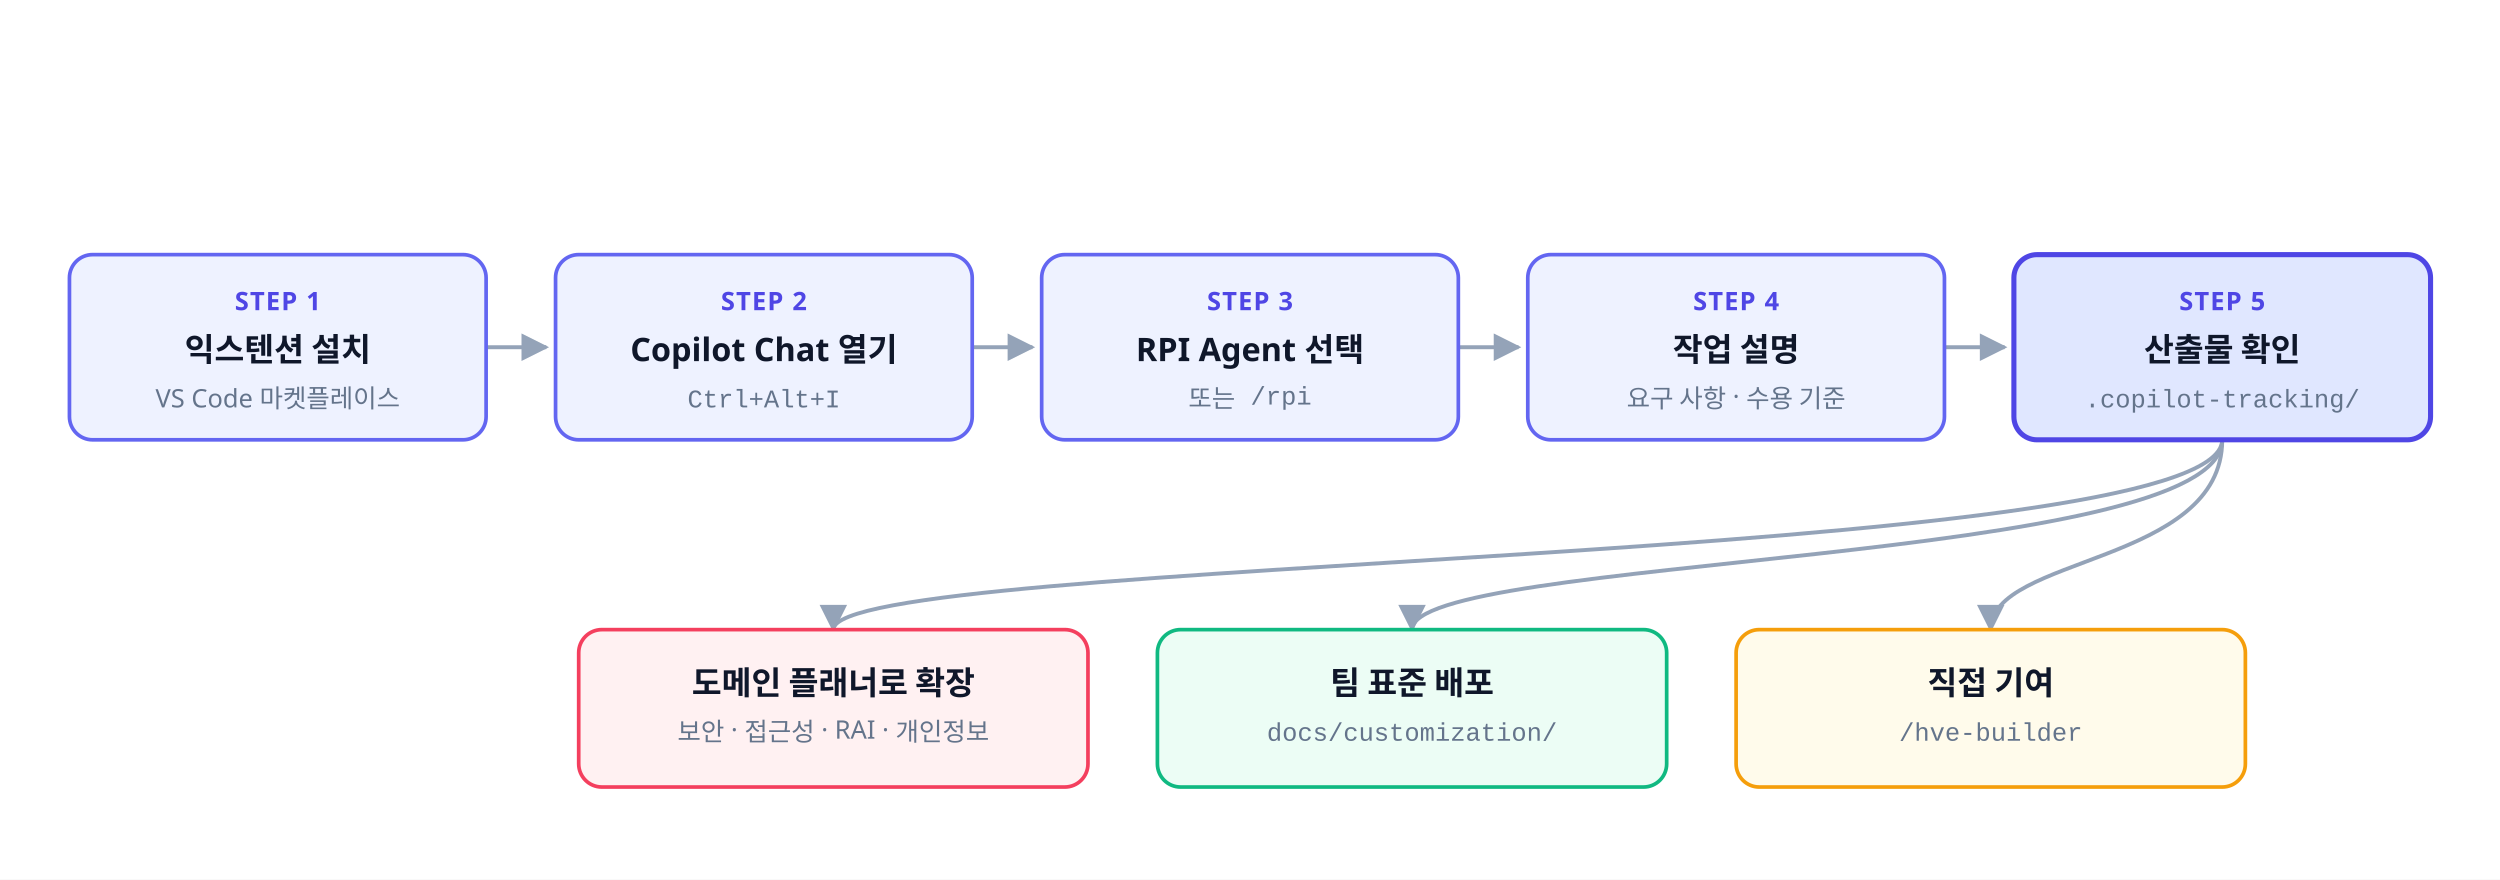
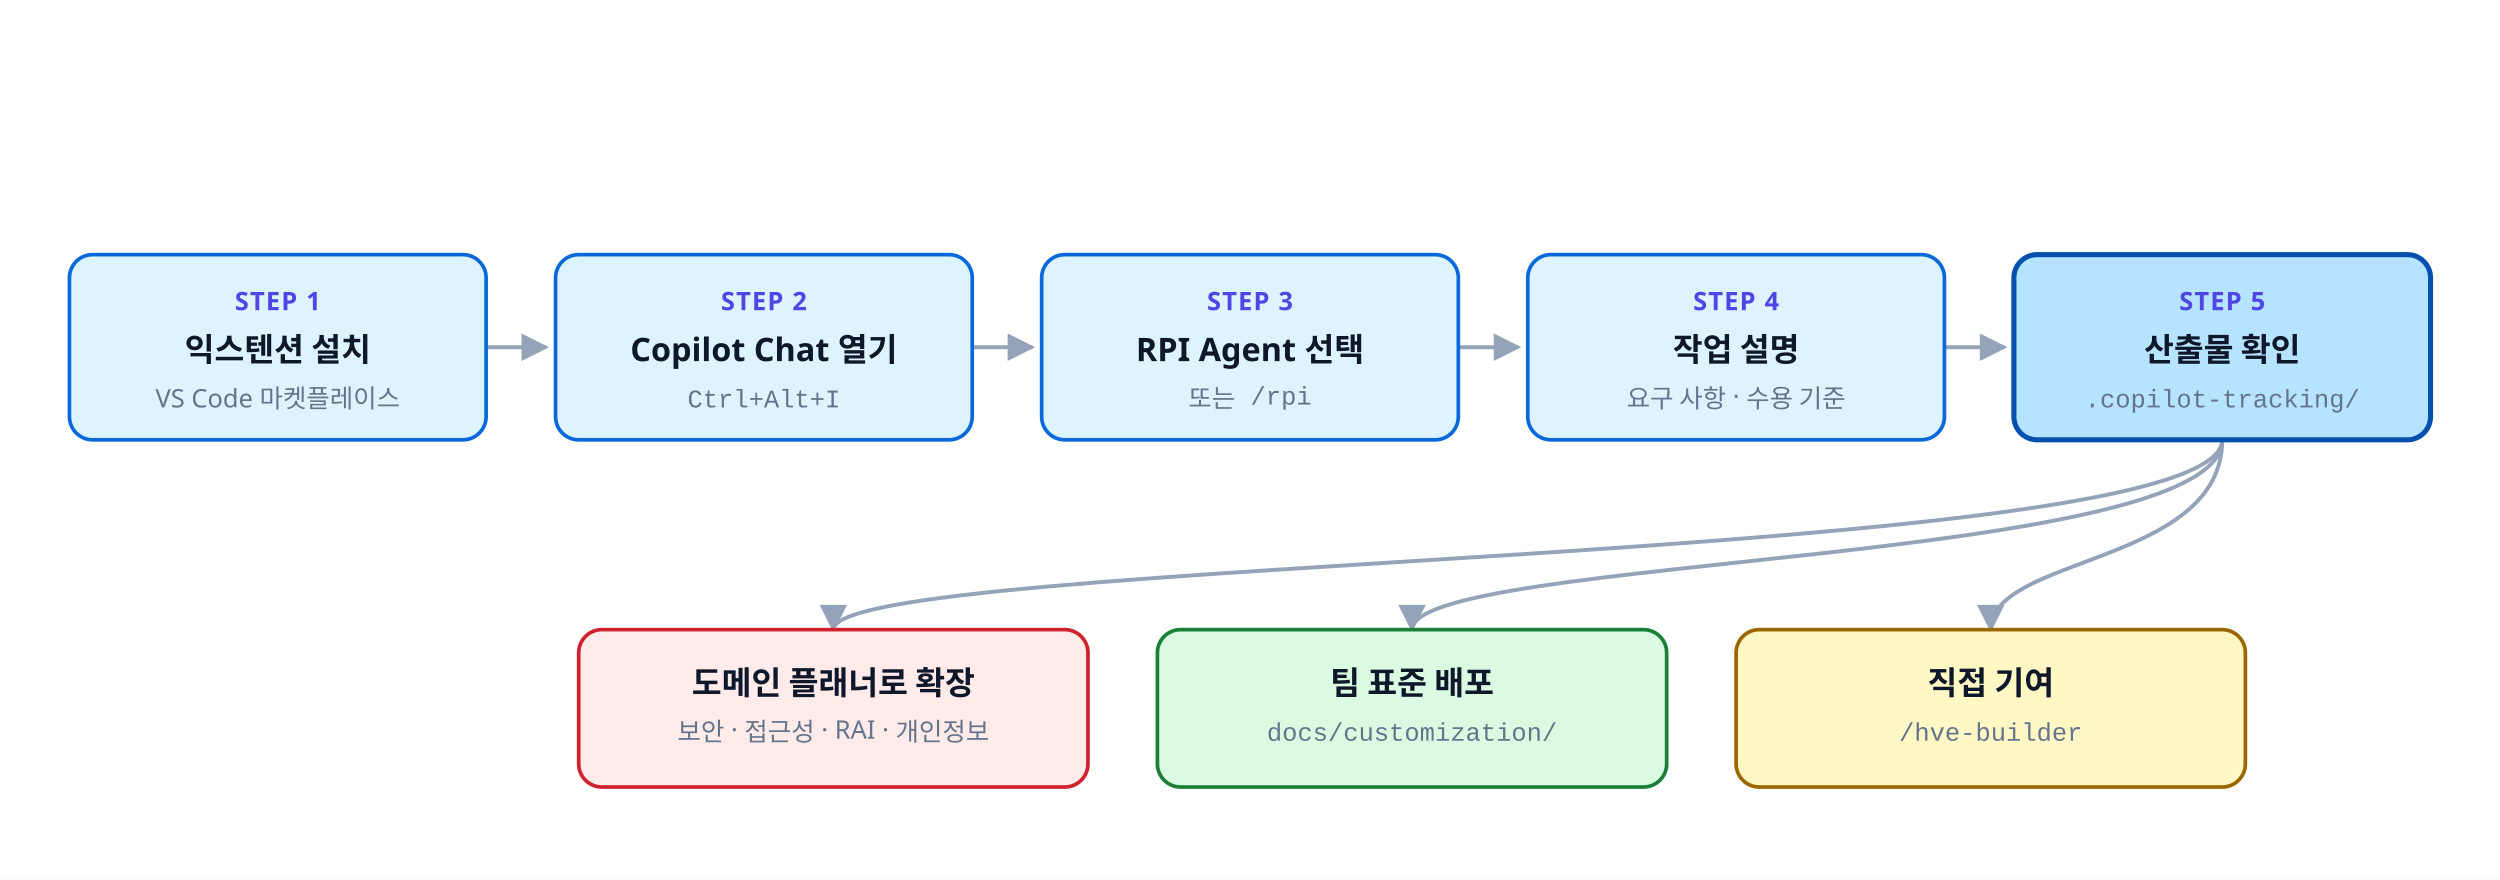
<svg xmlns="http://www.w3.org/2000/svg" viewBox="0 0 1080 380" width="1080" height="380" role="img" aria-labelledby="t d">
  <defs>
    <marker id="arrow" viewBox="0 0 10 10" refX="9" refY="5" markerWidth="7" markerHeight="7" orient="auto-start-reverse">
      <path d="M0 0 L10 5 L0 10 z" fill="#94a3b8" />
    </marker>
    <style>
      text { font-family: 'Segoe UI','Malgun Gothic','Apple SD Gothic Neo','Noto Sans KR',sans-serif; }
      .n { font-size: 11px; font-weight: 700; fill: #4f46e5; letter-spacing: .5px; }
      .h { font-size: 14px; font-weight: 700; fill: #0f172a; }
      .s { font-size: 11px; fill: #64748b; }
      .mono { font-family: 'Cascadia Mono','Consolas','Courier New',monospace; }
      .ln { fill: none; stroke: #94a3b8; stroke-width: 1.7; marker-end: url(#arrow); }
+       /* GitHub Primer palette remap; CSS overrides presentation attributes. */
+       [fill="#eef2ff"], [fill="#f0f9ff"] { fill: #ddf4ff; }
+       [fill="#e0e7ff"] { fill: #b6e3ff; }
+       [fill="#ecfdf5"] { fill: #dafbe1; }
+       [fill="#fffbeb"], [fill="#fef9c3"] { fill: #fff8c5; }
+       [fill="#fff1f2"] { fill: #ffebe9; }
+       [fill="#f5f3ff"], [fill="#fdf2f8"] { fill: #fbefff; }
+       [fill="#f8fafc"] { fill: #f6f8fa; }
+       [fill="#4338ca"], [fill="#4f46e5"] { fill: #0969da; }
+       [fill="#1e293b"] { fill: #1f2328; }
+       [stroke="#6366f1"], [stroke="#0ea5e9"] { stroke: #0969da; }
+       [stroke="#4f46e5"] { stroke: #0550ae; }
+       [stroke="#10b981"] { stroke: #1a7f37; }
+       [stroke="#f59e0b"], [stroke="#eab308"] { stroke: #9a6700; }
+       [stroke="#f43f5e"] { stroke: #cf222e; }
+       [stroke="#8b5cf6"], [stroke="#ec4899"] { stroke: #8250df; }
+       [stroke="#94a3b8"], [stroke="#cbd5e1"] { stroke: #afb8c1; }
+       [stroke="#c7d2fe"], [stroke="#bae6fd"] { stroke: #b6e3ff; }
+       [stroke="#a7f3d0"] { stroke: #aceebb; }
+       [stroke="#fde68a"] { stroke: #f8e3a1; }
+       [stroke="#ddd6fe"] { stroke: #e0c5ff; }
    </style>
  </defs>
  <rect width="1080" height="380" fill="#ffffff" />
  <path class="ln" d="M210 150 L236 150" />
  <path class="ln" d="M420 150 L446 150" />
  <path class="ln" d="M630 150 L656 150" />
  <path class="ln" d="M840 150 L866 150" />
  <path class="ln" d="M960 190 C960 244 360 240 360 272" />
  <path class="ln" d="M960 190 C960 244 610 240 610 272" />
  <path class="ln" d="M960 190 C960 244 860 240 860 272" />
  <rect x="30" y="110" width="180" height="80" rx="10" fill="#eef2ff" stroke="#6366f1" stroke-width="1.6" />
  <text class="n" x="120" y="134" text-anchor="middle">STEP 1</text>
  <text class="h" x="120" y="156" text-anchor="middle">익스텐션 설치</text>
  <text class="s" x="120" y="176" text-anchor="middle">VS Code 마켓플레이스</text>
  <rect x="240" y="110" width="180" height="80" rx="10" fill="#eef2ff" stroke="#6366f1" stroke-width="1.6" />
  <text class="n" x="330" y="134" text-anchor="middle">STEP 2</text>
  <text class="h" x="330" y="156" text-anchor="middle">Copilot Chat 열기</text>
  <text class="s mono" x="330" y="176" text-anchor="middle">Ctrl+Alt+I</text>
  <rect x="450" y="110" width="180" height="80" rx="10" fill="#eef2ff" stroke="#6366f1" stroke-width="1.6" />
  <text class="n" x="540" y="134" text-anchor="middle">STEP 3</text>
  <text class="h" x="540" y="156" text-anchor="middle">RPI Agent 선택</text>
  <text class="s mono" x="540" y="176" text-anchor="middle">또는 /rpi</text>
  <rect x="660" y="110" width="180" height="80" rx="10" fill="#eef2ff" stroke="#6366f1" stroke-width="1.6" />
  <text class="n" x="750" y="134" text-anchor="middle">STEP 4</text>
  <text class="h" x="750" y="156" text-anchor="middle">작업 설명</text>
  <text class="s" x="750" y="176" text-anchor="middle">요구 사항 · 수용 기준</text>
  <rect x="870" y="110" width="180" height="80" rx="10" fill="#e0e7ff" stroke="#4f46e5" stroke-width="2.2" />
  <text class="n" x="960" y="134" text-anchor="middle">STEP 5</text>
  <text class="h" x="960" y="156" text-anchor="middle">산출물 확인</text>
  <text class="s mono" x="960" y="176" text-anchor="middle">.copilot-tracking/</text>
  <rect x="250" y="272" width="220" height="68" rx="10" fill="#fff1f2" stroke="#f43f5e" stroke-width="1.6" />
  <text class="h" x="360" y="300" text-anchor="middle">도메인 플래너로 확장</text>
  <text class="s" x="360" y="320" text-anchor="middle">보안 · 접근성 · RAI · 개인정보</text>
  <rect x="500" y="272" width="220" height="68" rx="10" fill="#ecfdf5" stroke="#10b981" stroke-width="1.6" />
  <text class="h" x="610" y="300" text-anchor="middle">팀 표준 배포</text>
  <text class="s mono" x="610" y="320" text-anchor="middle">docs/customization/</text>
  <rect x="750" y="272" width="220" height="68" rx="10" fill="#fffbeb" stroke="#f59e0b" stroke-width="1.6" />
  <text class="h" x="860" y="300" text-anchor="middle">직접 기여</text>
  <text class="s mono" x="860" y="320" text-anchor="middle">/hve-builder</text>
</svg>
